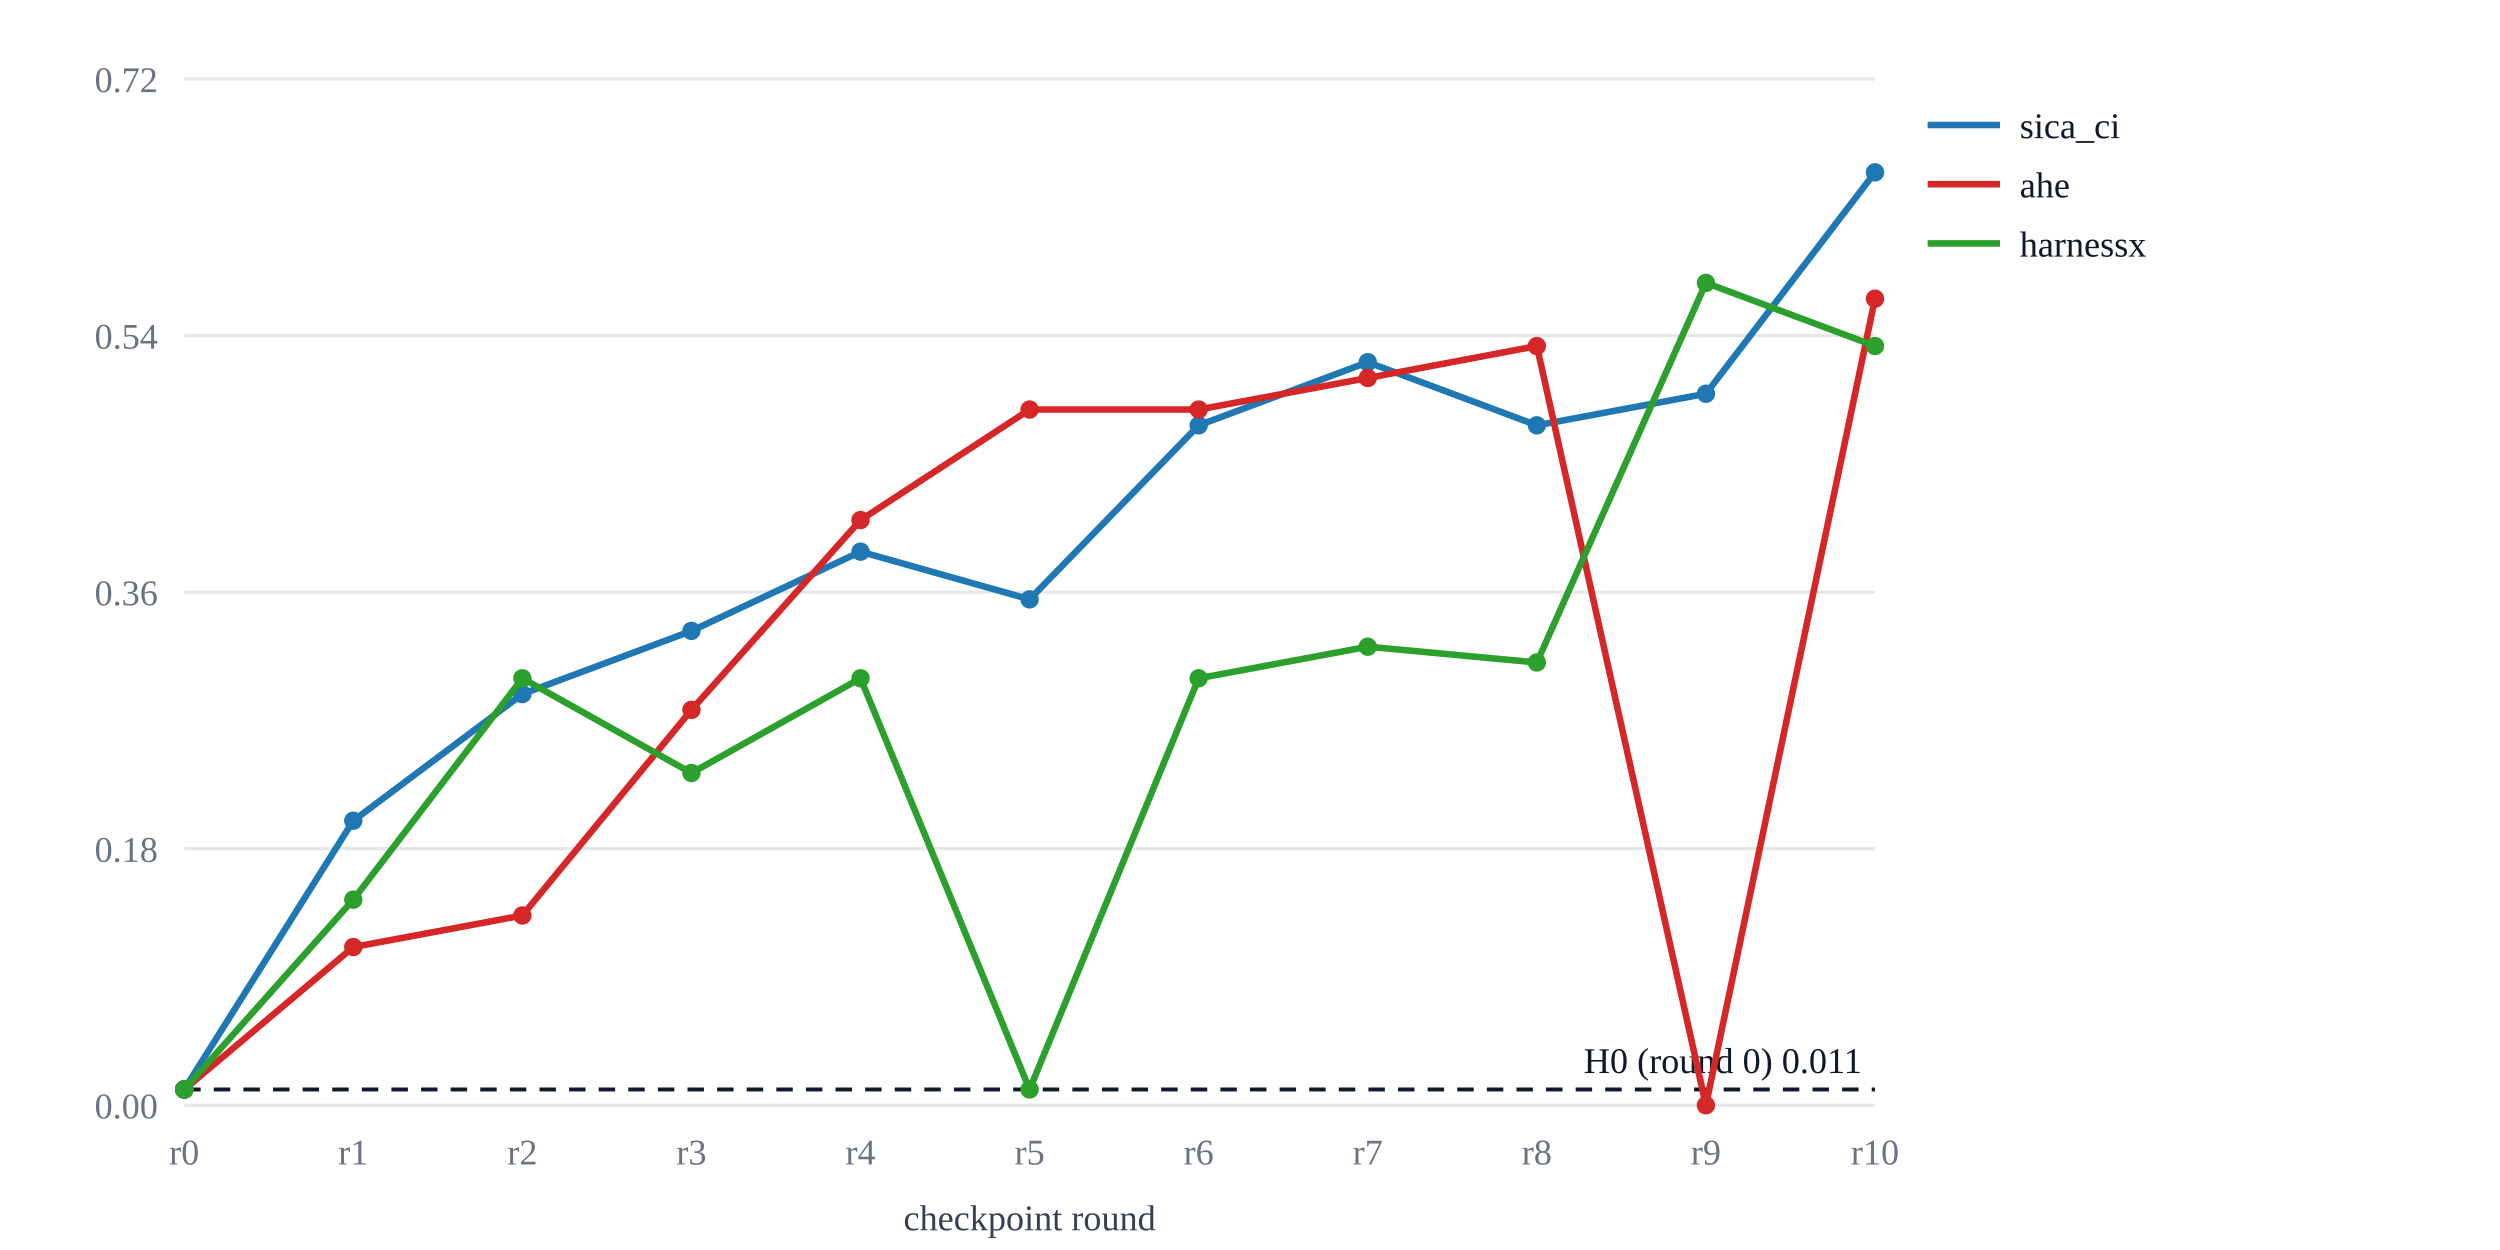
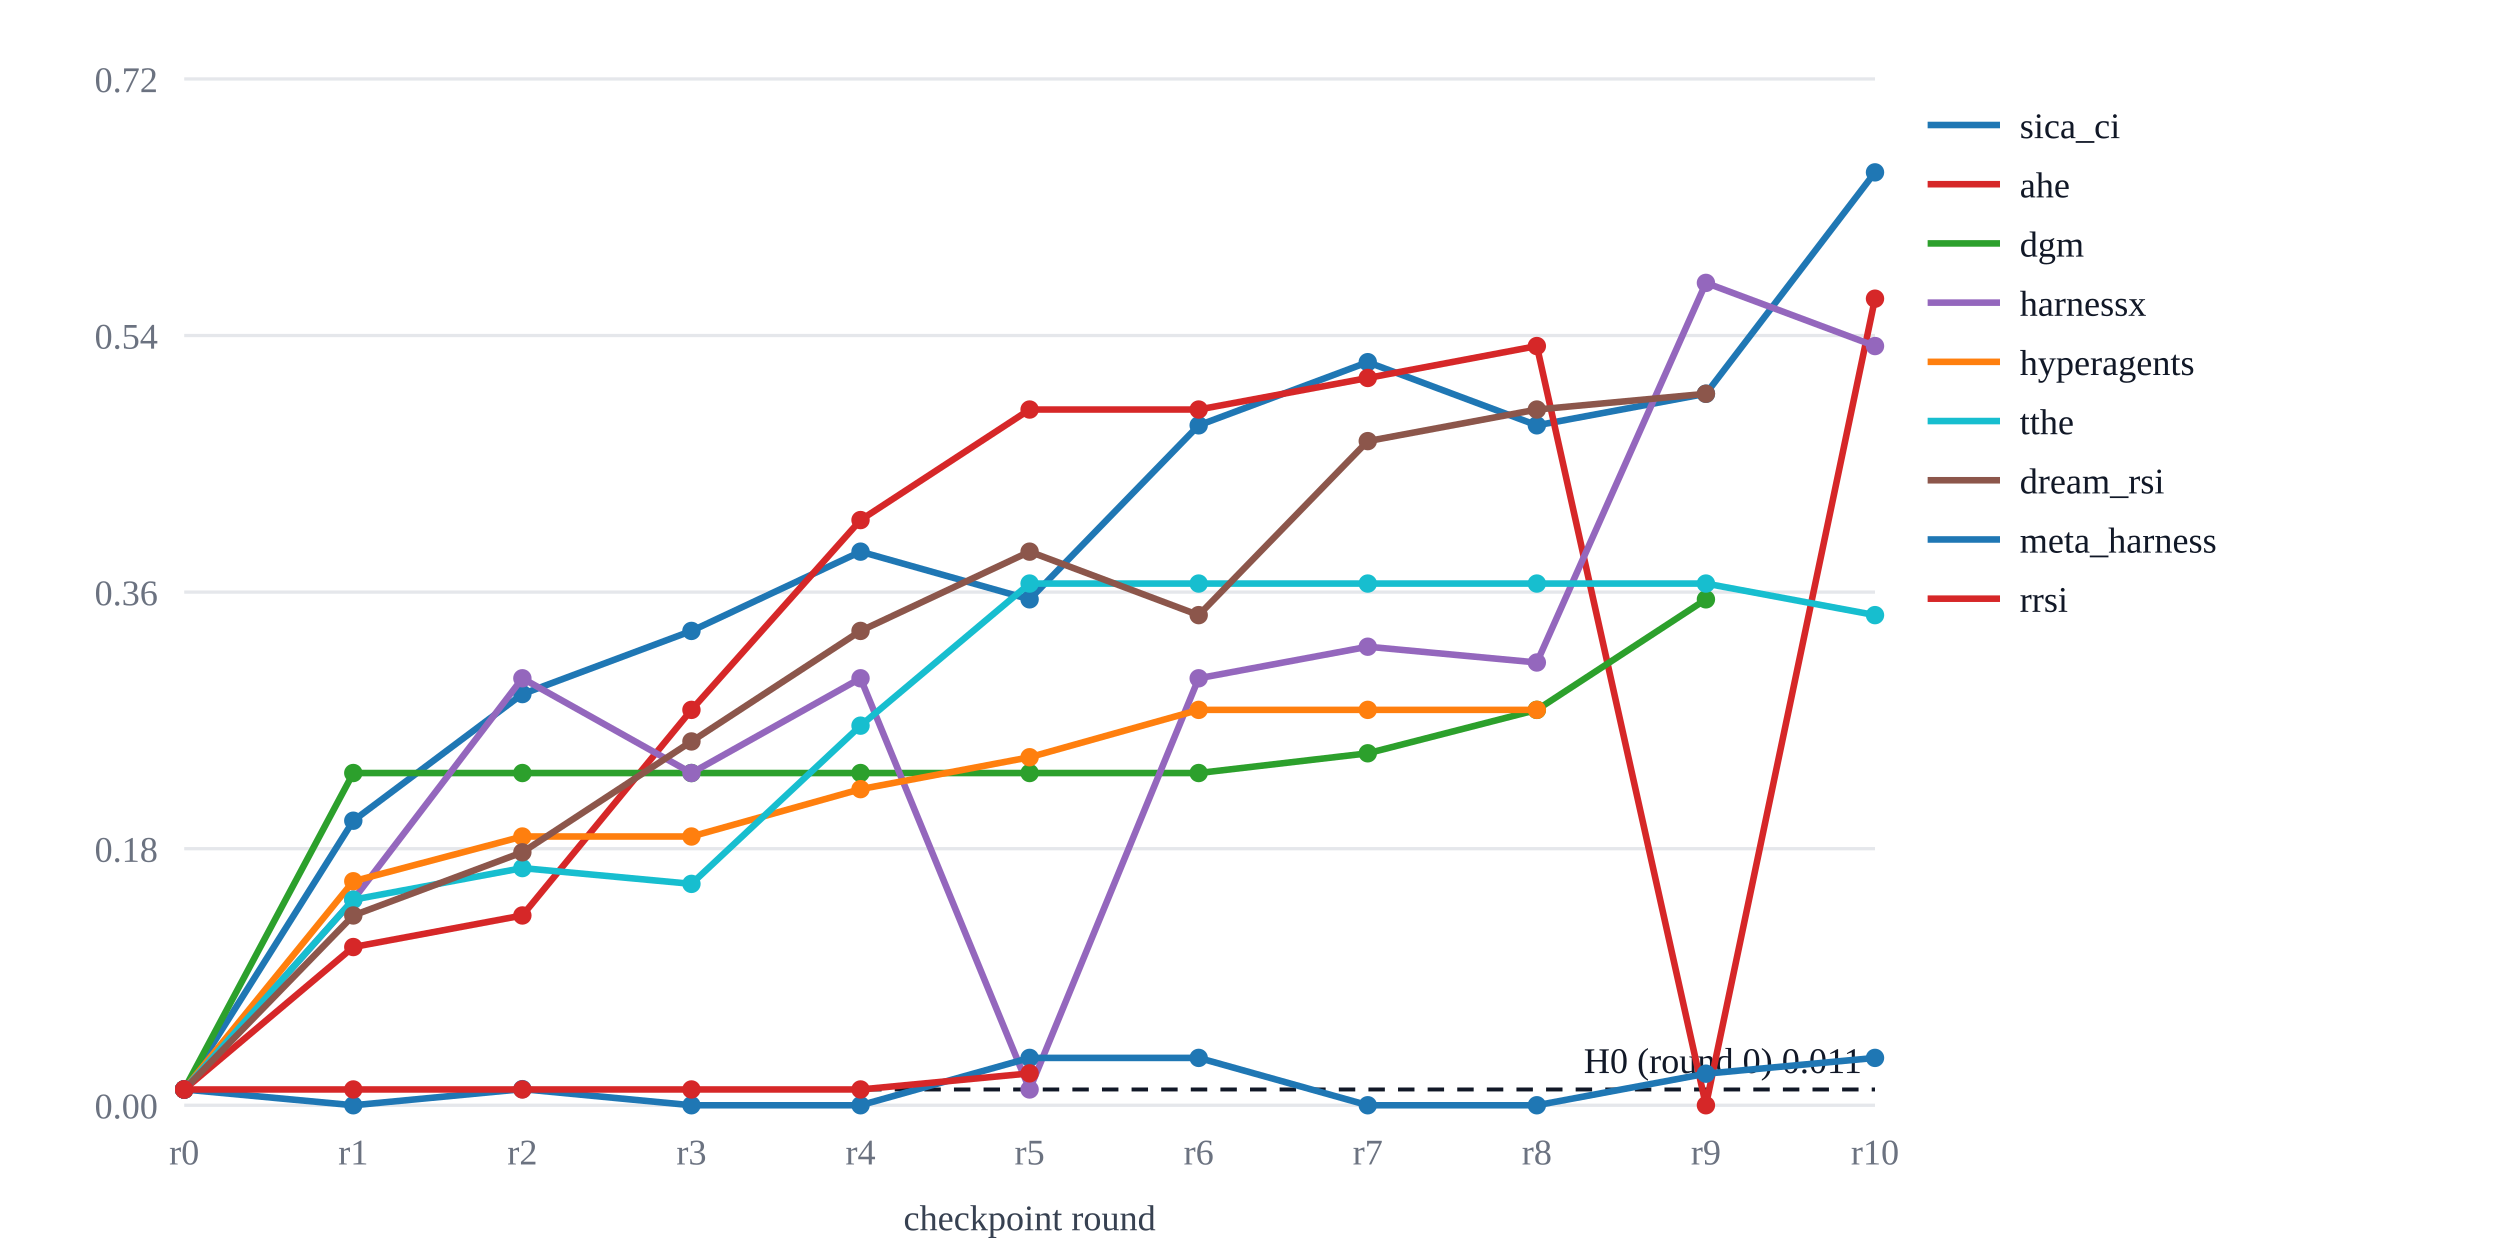
<svg xmlns="http://www.w3.org/2000/svg" width="760" height="380" viewBox="0 0 760 380" role="img" aria-label="Score by checkpoint round on train">
  <rect width="760" height="380" fill="#ffffff" />
  <line x1="56" y1="336.0" x2="570" y2="336.0" stroke="#e5e7eb" stroke-width="1" />
  <text x="48" y="340.0" font-size="11" fill="#6b7280" text-anchor="end">0.00</text>
  <line x1="56" y1="258.0" x2="570" y2="258.0" stroke="#e5e7eb" stroke-width="1" />
  <text x="48" y="262.0" font-size="11" fill="#6b7280" text-anchor="end">0.18</text>
  <line x1="56" y1="180.0" x2="570" y2="180.0" stroke="#e5e7eb" stroke-width="1" />
  <text x="48" y="184.0" font-size="11" fill="#6b7280" text-anchor="end">0.36</text>
  <line x1="56" y1="102.0" x2="570" y2="102.0" stroke="#e5e7eb" stroke-width="1" />
  <text x="48" y="106.0" font-size="11" fill="#6b7280" text-anchor="end">0.54</text>
  <line x1="56" y1="24.0" x2="570" y2="24.0" stroke="#e5e7eb" stroke-width="1" />
  <text x="48" y="28.0" font-size="11" fill="#6b7280" text-anchor="end">0.72</text>
  <text x="56.0" y="354" font-size="11" fill="#6b7280" text-anchor="middle">r0</text>
  <text x="107.4" y="354" font-size="11" fill="#6b7280" text-anchor="middle">r1</text>
  <text x="158.8" y="354" font-size="11" fill="#6b7280" text-anchor="middle">r2</text>
  <text x="210.2" y="354" font-size="11" fill="#6b7280" text-anchor="middle">r3</text>
  <text x="261.6" y="354" font-size="11" fill="#6b7280" text-anchor="middle">r4</text>
  <text x="313.0" y="354" font-size="11" fill="#6b7280" text-anchor="middle">r5</text>
  <text x="364.4" y="354" font-size="11" fill="#6b7280" text-anchor="middle">r6</text>
  <text x="415.8" y="354" font-size="11" fill="#6b7280" text-anchor="middle">r7</text>
  <text x="467.2" y="354" font-size="11" fill="#6b7280" text-anchor="middle">r8</text>
  <text x="518.6" y="354" font-size="11" fill="#6b7280" text-anchor="middle">r9</text>
  <text x="570.0" y="354" font-size="11" fill="#6b7280" text-anchor="middle">r10</text>
  <line x1="56" y1="331.2" x2="570" y2="331.2" stroke="#111827" stroke-width="1.2" stroke-dasharray="5 4" />
  <text x="566" y="326.2" font-size="11" fill="#111827" text-anchor="end">H0 (round 0) 0.011</text>
  <g data-method-line="sica_ci">
    <path d="M56.0,331.2 L56.0,331.2 L107.4,249.5 L158.8,211.0 L210.2,191.8 L261.6,167.7 L313.0,182.2 L364.4,129.3 L415.8,110.1 L467.2,129.3 L518.6,119.7 L570.0,52.4" fill="none" stroke="#1f77b4" stroke-width="2" />
    <circle cx="56.0" cy="331.2" r="2.8" fill="#1f77b4" />
    <circle cx="56.0" cy="331.2" r="2.8" fill="#1f77b4" />
    <circle cx="107.4" cy="249.5" r="2.8" fill="#1f77b4" />
    <circle cx="158.8" cy="211.0" r="2.8" fill="#1f77b4" />
    <circle cx="210.2" cy="191.8" r="2.8" fill="#1f77b4" />
    <circle cx="261.6" cy="167.7" r="2.8" fill="#1f77b4" />
    <circle cx="313.0" cy="182.2" r="2.8" fill="#1f77b4" />
    <circle cx="364.4" cy="129.3" r="2.8" fill="#1f77b4" />
    <circle cx="415.8" cy="110.1" r="2.8" fill="#1f77b4" />
    <circle cx="467.2" cy="129.3" r="2.8" fill="#1f77b4" />
    <circle cx="518.6" cy="119.7" r="2.8" fill="#1f77b4" />
    <circle cx="570.0" cy="52.4" r="2.8" fill="#1f77b4" />
    <line x1="586" y1="38" x2="608" y2="38" stroke="#1f77b4" stroke-width="2" />
    <text x="614" y="42" font-size="11" fill="#111827">sica_ci</text>
  </g>
  <g data-method-line="ahe">
    <path d="M56.0,331.2 L56.0,331.2 L107.4,287.9 L158.8,278.3 L210.2,215.8 L261.6,158.1 L313.0,124.5 L364.4,124.5 L415.8,114.9 L467.2,105.2 L518.6,336.0 L570.0,90.8" fill="none" stroke="#d62728" stroke-width="2" />
    <circle cx="56.0" cy="331.2" r="2.8" fill="#d62728" />
    <circle cx="56.0" cy="331.2" r="2.8" fill="#d62728" />
    <circle cx="107.4" cy="287.9" r="2.8" fill="#d62728" />
    <circle cx="158.8" cy="278.3" r="2.8" fill="#d62728" />
    <circle cx="210.2" cy="215.8" r="2.8" fill="#d62728" />
    <circle cx="261.6" cy="158.1" r="2.8" fill="#d62728" />
    <circle cx="313.0" cy="124.5" r="2.8" fill="#d62728" />
    <circle cx="364.4" cy="124.5" r="2.8" fill="#d62728" />
    <circle cx="415.8" cy="114.9" r="2.8" fill="#d62728" />
    <circle cx="467.2" cy="105.2" r="2.8" fill="#d62728" />
    <circle cx="518.6" cy="336.0" r="2.8" fill="#d62728" />
    <circle cx="570.0" cy="90.8" r="2.8" fill="#d62728" />
    <line x1="586" y1="56" x2="608" y2="56" stroke="#d62728" stroke-width="2" />
    <text x="614" y="60" font-size="11" fill="#111827">ahe</text>
  </g>
-   <g data-method-line="harnessx">
-     <path d="M56.0,331.2 L56.0,331.2 L107.4,273.5 L158.8,206.2 L210.2,235.0 L261.6,206.2 L313.0,331.2 L364.4,206.2 L415.8,196.6 L467.2,201.4 L518.6,86.0 L570.0,105.2" fill="none" stroke="#2ca02c" stroke-width="2" />
+   <g data-method-line="dgm">
+     <path d="M56.0,331.2 L56.0,331.2 L107.4,235.0 L158.8,235.0 L210.2,235.0 L261.6,235.0 L313.0,235.0 L364.4,235.0 L415.8,229.0 L467.2,215.8 L518.6,182.2" fill="none" stroke="#2ca02c" stroke-width="2" />
    <circle cx="56.0" cy="331.2" r="2.8" fill="#2ca02c" />
    <circle cx="56.0" cy="331.2" r="2.8" fill="#2ca02c" />
-     <circle cx="107.4" cy="273.5" r="2.8" fill="#2ca02c" />
-     <circle cx="158.8" cy="206.2" r="2.8" fill="#2ca02c" />
+     <circle cx="107.4" cy="235.0" r="2.8" fill="#2ca02c" />
+     <circle cx="158.8" cy="235.0" r="2.8" fill="#2ca02c" />
    <circle cx="210.2" cy="235.0" r="2.8" fill="#2ca02c" />
-     <circle cx="261.6" cy="206.2" r="2.8" fill="#2ca02c" />
-     <circle cx="313.0" cy="331.2" r="2.8" fill="#2ca02c" />
-     <circle cx="364.4" cy="206.2" r="2.8" fill="#2ca02c" />
-     <circle cx="415.8" cy="196.6" r="2.8" fill="#2ca02c" />
-     <circle cx="467.2" cy="201.4" r="2.8" fill="#2ca02c" />
-     <circle cx="518.6" cy="86.0" r="2.8" fill="#2ca02c" />
-     <circle cx="570.0" cy="105.2" r="2.8" fill="#2ca02c" />
+     <circle cx="261.6" cy="235.0" r="2.8" fill="#2ca02c" />
+     <circle cx="313.0" cy="235.0" r="2.8" fill="#2ca02c" />
+     <circle cx="364.4" cy="235.0" r="2.8" fill="#2ca02c" />
+     <circle cx="415.8" cy="229.0" r="2.8" fill="#2ca02c" />
+     <circle cx="467.2" cy="215.8" r="2.8" fill="#2ca02c" />
+     <circle cx="518.6" cy="182.2" r="2.8" fill="#2ca02c" />
    <line x1="586" y1="74" x2="608" y2="74" stroke="#2ca02c" stroke-width="2" />
-     <text x="614" y="78" font-size="11" fill="#111827">harnessx</text>
+     <text x="614" y="78" font-size="11" fill="#111827">dgm</text>
+   </g>
+   <g data-method-line="harnessx">
+     <path d="M56.0,331.2 L56.0,331.2 L107.4,273.5 L158.8,206.2 L210.2,235.0 L261.6,206.2 L313.0,331.2 L364.4,206.2 L415.8,196.6 L467.2,201.4 L518.6,86.0 L570.0,105.2" fill="none" stroke="#9467bd" stroke-width="2" />
+     <circle cx="56.0" cy="331.2" r="2.8" fill="#9467bd" />
+     <circle cx="56.0" cy="331.2" r="2.8" fill="#9467bd" />
+     <circle cx="107.4" cy="273.5" r="2.8" fill="#9467bd" />
+     <circle cx="158.8" cy="206.2" r="2.8" fill="#9467bd" />
+     <circle cx="210.2" cy="235.0" r="2.8" fill="#9467bd" />
+     <circle cx="261.6" cy="206.2" r="2.8" fill="#9467bd" />
+     <circle cx="313.0" cy="331.2" r="2.8" fill="#9467bd" />
+     <circle cx="364.4" cy="206.2" r="2.8" fill="#9467bd" />
+     <circle cx="415.8" cy="196.6" r="2.8" fill="#9467bd" />
+     <circle cx="467.2" cy="201.4" r="2.8" fill="#9467bd" />
+     <circle cx="518.6" cy="86.0" r="2.8" fill="#9467bd" />
+     <circle cx="570.0" cy="105.2" r="2.8" fill="#9467bd" />
+     <line x1="586" y1="92" x2="608" y2="92" stroke="#9467bd" stroke-width="2" />
+     <text x="614" y="96" font-size="11" fill="#111827">harnessx</text>
+   </g>
+   <g data-method-line="hyperagents">
+     <path d="M56.0,331.2 L56.0,331.2 L107.4,267.9 L158.8,254.3 L210.2,254.3 L261.6,239.9 L313.0,230.2 L364.4,215.8 L415.8,215.8 L467.2,215.8" fill="none" stroke="#ff7f0e" stroke-width="2" />
+     <circle cx="56.0" cy="331.2" r="2.8" fill="#ff7f0e" />
+     <circle cx="56.0" cy="331.2" r="2.8" fill="#ff7f0e" />
+     <circle cx="107.4" cy="267.9" r="2.8" fill="#ff7f0e" />
+     <circle cx="158.8" cy="254.3" r="2.8" fill="#ff7f0e" />
+     <circle cx="210.2" cy="254.3" r="2.8" fill="#ff7f0e" />
+     <circle cx="261.6" cy="239.9" r="2.8" fill="#ff7f0e" />
+     <circle cx="313.0" cy="230.2" r="2.8" fill="#ff7f0e" />
+     <circle cx="364.4" cy="215.8" r="2.8" fill="#ff7f0e" />
+     <circle cx="415.8" cy="215.8" r="2.8" fill="#ff7f0e" />
+     <circle cx="467.2" cy="215.8" r="2.8" fill="#ff7f0e" />
+     <line x1="586" y1="110" x2="608" y2="110" stroke="#ff7f0e" stroke-width="2" />
+     <text x="614" y="114" font-size="11" fill="#111827">hyperagents</text>
+   </g>
+   <g data-method-line="tthe">
+     <path d="M56.0,331.2 L56.0,331.2 L107.4,273.5 L158.8,263.9 L210.2,268.7 L261.6,220.6 L313.0,177.4 L364.4,177.4 L415.8,177.4 L467.2,177.4 L518.6,177.4 L570.0,187.0" fill="none" stroke="#17becf" stroke-width="2" />
+     <circle cx="56.0" cy="331.2" r="2.8" fill="#17becf" />
+     <circle cx="56.0" cy="331.2" r="2.8" fill="#17becf" />
+     <circle cx="107.4" cy="273.5" r="2.8" fill="#17becf" />
+     <circle cx="158.8" cy="263.9" r="2.8" fill="#17becf" />
+     <circle cx="210.2" cy="268.7" r="2.8" fill="#17becf" />
+     <circle cx="261.6" cy="220.6" r="2.8" fill="#17becf" />
+     <circle cx="313.0" cy="177.4" r="2.8" fill="#17becf" />
+     <circle cx="364.4" cy="177.4" r="2.8" fill="#17becf" />
+     <circle cx="415.8" cy="177.4" r="2.8" fill="#17becf" />
+     <circle cx="467.2" cy="177.4" r="2.8" fill="#17becf" />
+     <circle cx="518.6" cy="177.4" r="2.8" fill="#17becf" />
+     <circle cx="570.0" cy="187.0" r="2.8" fill="#17becf" />
+     <line x1="586" y1="128" x2="608" y2="128" stroke="#17becf" stroke-width="2" />
+     <text x="614" y="132" font-size="11" fill="#111827">tthe</text>
+   </g>
+   <g data-method-line="dream_rsi">
+     <path d="M56.0,331.2 L56.0,331.2 L107.4,278.3 L158.8,259.1 L210.2,225.4 L261.6,191.8 L313.0,167.7 L364.4,187.0 L415.8,134.1 L467.2,124.5 L518.6,119.7" fill="none" stroke="#8c564b" stroke-width="2" />
+     <circle cx="56.0" cy="331.2" r="2.8" fill="#8c564b" />
+     <circle cx="56.0" cy="331.2" r="2.8" fill="#8c564b" />
+     <circle cx="107.4" cy="278.3" r="2.8" fill="#8c564b" />
+     <circle cx="158.8" cy="259.1" r="2.8" fill="#8c564b" />
+     <circle cx="210.2" cy="225.4" r="2.8" fill="#8c564b" />
+     <circle cx="261.6" cy="191.8" r="2.8" fill="#8c564b" />
+     <circle cx="313.0" cy="167.7" r="2.8" fill="#8c564b" />
+     <circle cx="364.4" cy="187.0" r="2.8" fill="#8c564b" />
+     <circle cx="415.8" cy="134.1" r="2.8" fill="#8c564b" />
+     <circle cx="467.2" cy="124.5" r="2.8" fill="#8c564b" />
+     <circle cx="518.6" cy="119.7" r="2.8" fill="#8c564b" />
+     <line x1="586" y1="146" x2="608" y2="146" stroke="#8c564b" stroke-width="2" />
+     <text x="614" y="150" font-size="11" fill="#111827">dream_rsi</text>
+   </g>
+   <g data-method-line="meta_harness">
+     <path d="M56.0,331.2 L56.0,331.2 L107.4,336.0 L158.8,331.1 L210.2,336.0 L261.6,336.0 L313.0,321.6 L364.4,321.6 L415.8,336.0 L467.2,336.0 L518.6,326.4 L570.0,321.6" fill="none" stroke="#1f77b4" stroke-width="2" />
+     <circle cx="56.0" cy="331.2" r="2.8" fill="#1f77b4" />
+     <circle cx="56.0" cy="331.2" r="2.8" fill="#1f77b4" />
+     <circle cx="107.4" cy="336.0" r="2.8" fill="#1f77b4" />
+     <circle cx="158.8" cy="331.1" r="2.8" fill="#1f77b4" />
+     <circle cx="210.2" cy="336.0" r="2.8" fill="#1f77b4" />
+     <circle cx="261.6" cy="336.0" r="2.8" fill="#1f77b4" />
+     <circle cx="313.0" cy="321.6" r="2.8" fill="#1f77b4" />
+     <circle cx="364.4" cy="321.6" r="2.8" fill="#1f77b4" />
+     <circle cx="415.8" cy="336.0" r="2.8" fill="#1f77b4" />
+     <circle cx="467.2" cy="336.0" r="2.8" fill="#1f77b4" />
+     <circle cx="518.6" cy="326.4" r="2.8" fill="#1f77b4" />
+     <circle cx="570.0" cy="321.6" r="2.8" fill="#1f77b4" />
+     <line x1="586" y1="164" x2="608" y2="164" stroke="#1f77b4" stroke-width="2" />
+     <text x="614" y="168" font-size="11" fill="#111827">meta_harness</text>
+   </g>
+   <g data-method-line="rrsi">
+     <path d="M56.0,331.2 L56.0,331.2 L107.4,331.2 L158.8,331.2 L210.2,331.2 L261.6,331.2 L313.0,326.3" fill="none" stroke="#d62728" stroke-width="2" />
+     <circle cx="56.0" cy="331.2" r="2.8" fill="#d62728" />
+     <circle cx="56.0" cy="331.2" r="2.8" fill="#d62728" />
+     <circle cx="107.4" cy="331.2" r="2.8" fill="#d62728" />
+     <circle cx="158.8" cy="331.2" r="2.8" fill="#d62728" />
+     <circle cx="210.2" cy="331.2" r="2.8" fill="#d62728" />
+     <circle cx="261.6" cy="331.2" r="2.8" fill="#d62728" />
+     <circle cx="313.0" cy="326.3" r="2.8" fill="#d62728" />
+     <line x1="586" y1="182" x2="608" y2="182" stroke="#d62728" stroke-width="2" />
+     <text x="614" y="186" font-size="11" fill="#111827">rrsi</text>
  </g>
  <text x="313" y="374" font-size="11" fill="#374151" text-anchor="middle">checkpoint round</text>
</svg>
